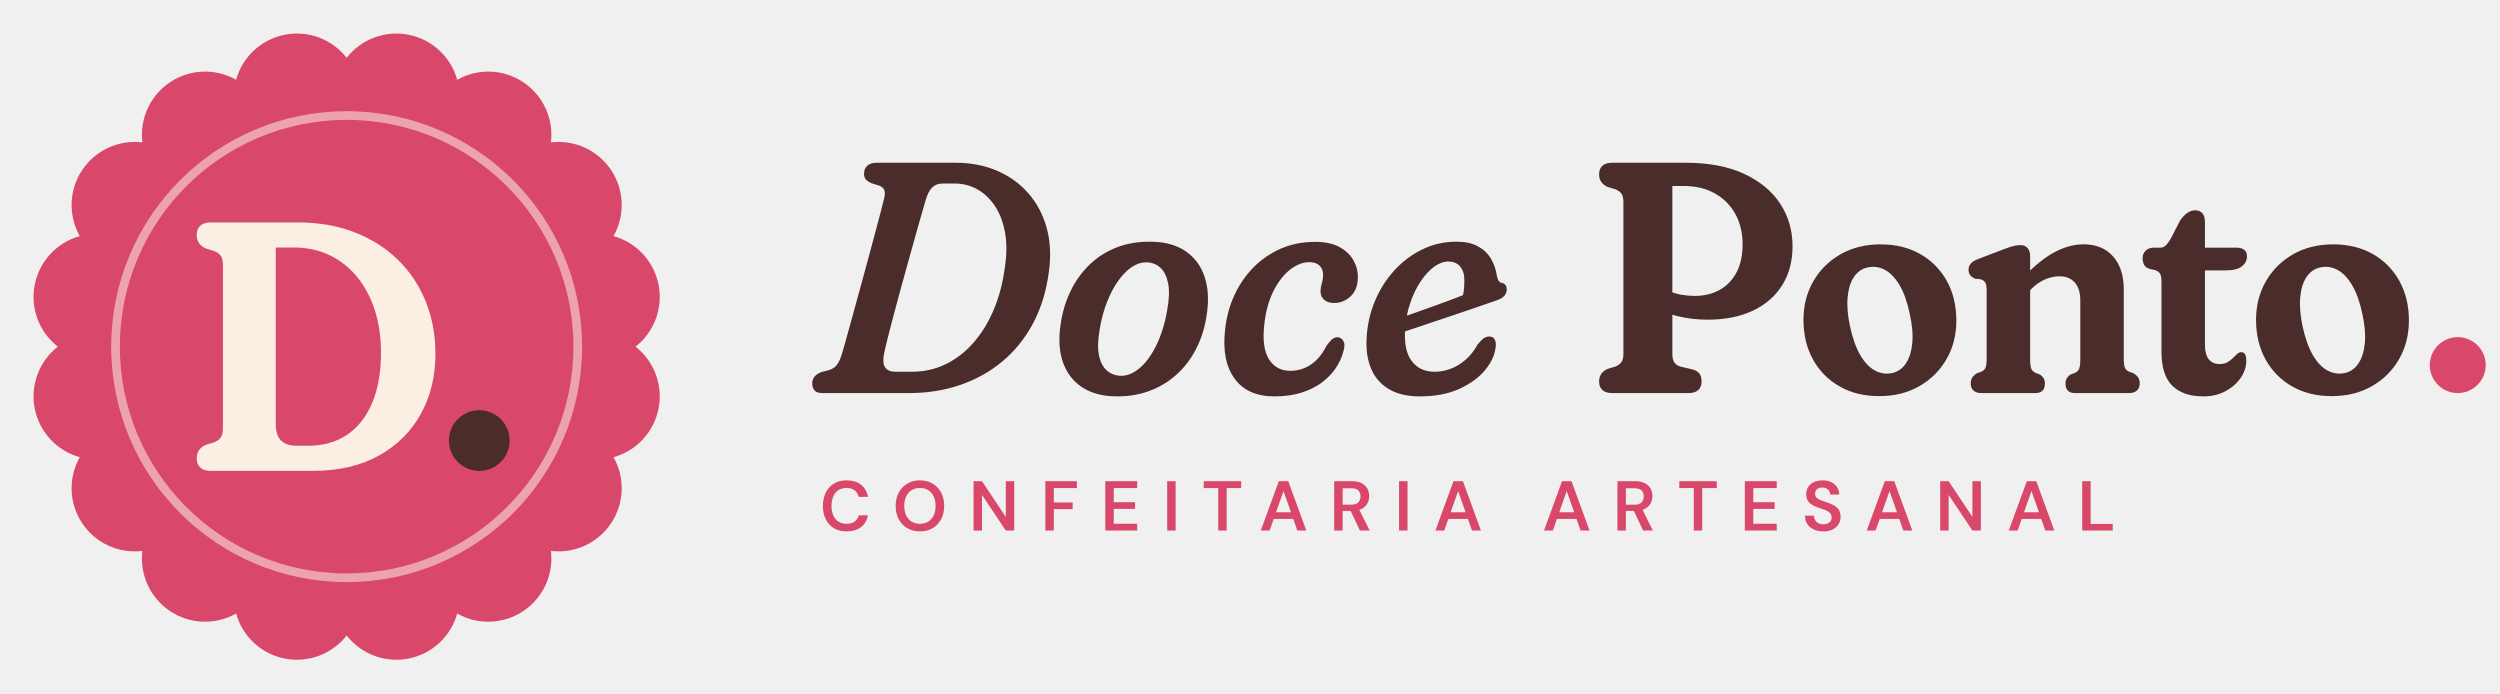
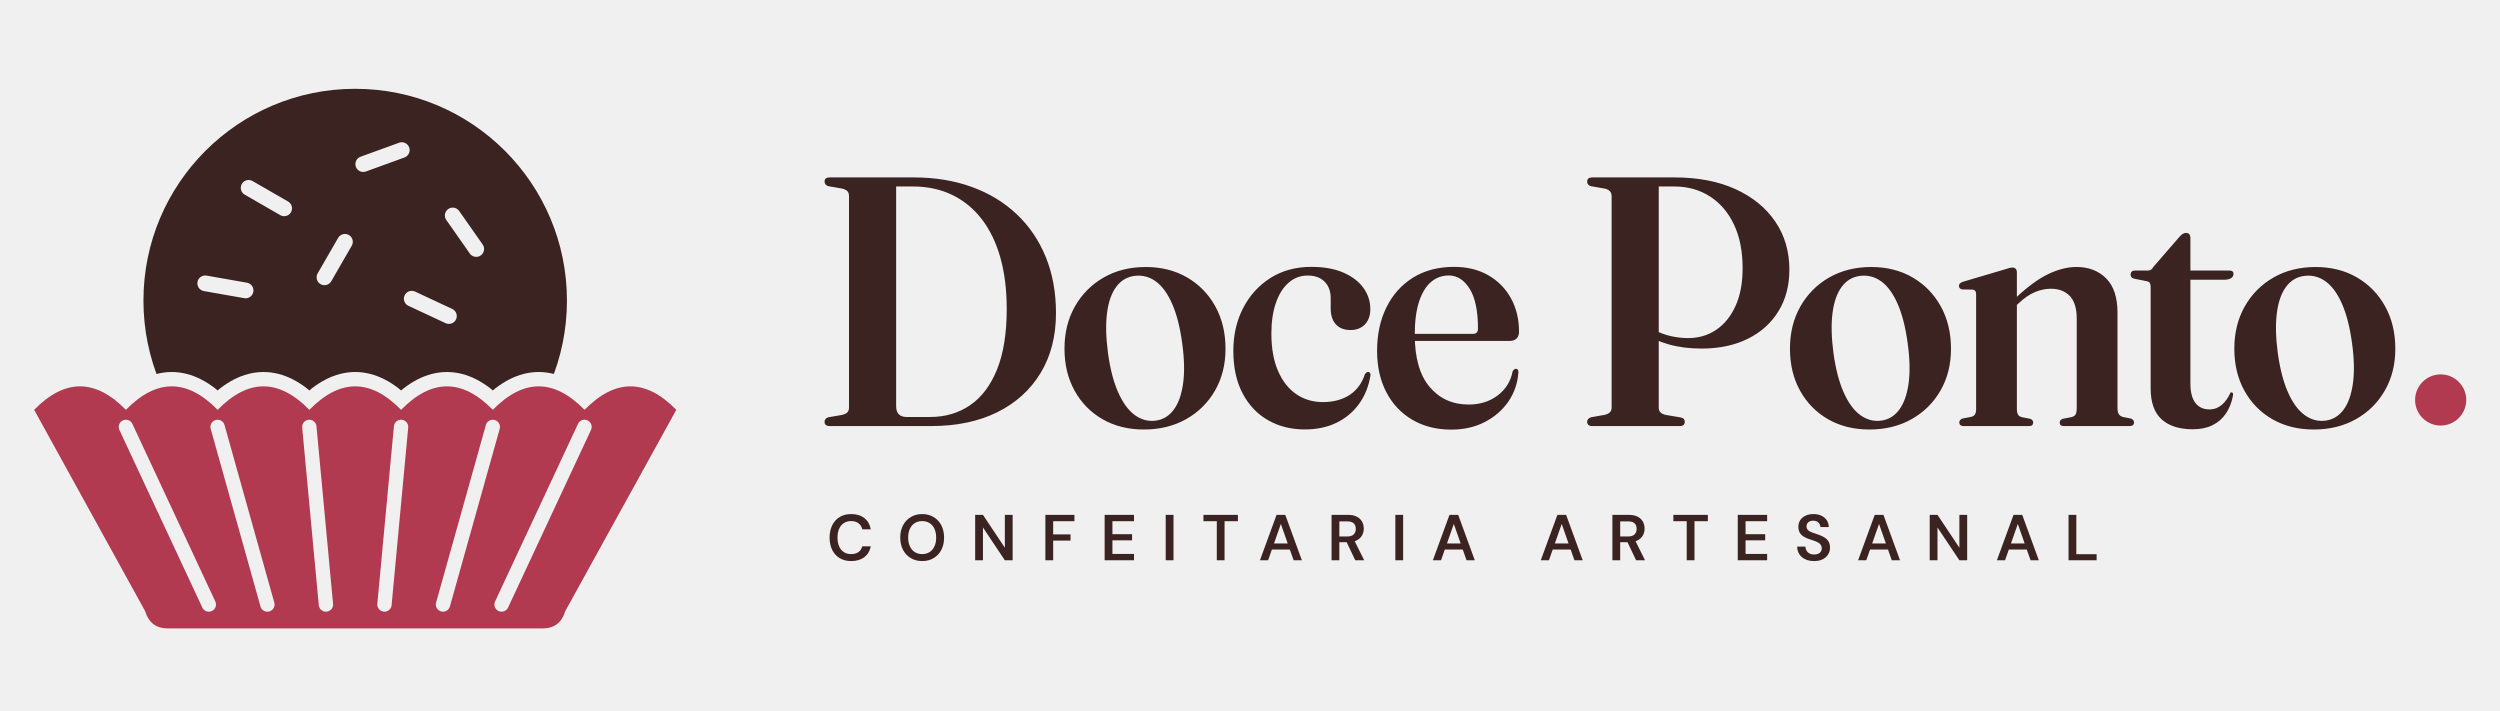
- <svg xmlns="http://www.w3.org/2000/svg" viewBox="0 0 851 236" width="851" height="236">
-   <defs />
-   <path d="M118.00 19.67A21.49 21.49 0 0 1 155.63 27.15A21.49 21.49 0 0 1 187.53 48.47A21.49 21.49 0 0 1 208.85 80.37A21.49 21.49 0 0 1 216.33 118.00A21.49 21.49 0 0 1 208.85 155.63A21.49 21.49 0 0 1 187.53 187.53A21.49 21.49 0 0 1 155.63 208.85A21.49 21.49 0 0 1 118.00 216.33A21.49 21.49 0 0 1 80.37 208.85A21.49 21.49 0 0 1 48.47 187.53A21.49 21.49 0 0 1 27.15 155.63A21.49 21.49 0 0 1 19.67 118.00A21.49 21.49 0 0 1 27.15 80.37A21.49 21.49 0 0 1 48.47 48.47A21.49 21.49 0 0 1 80.37 27.15A21.49 21.49 0 0 1 118.00 19.67Z" fill="#D9486B" />
-   <circle cx="118" cy="118" r="78.67" fill="none" stroke-width="2.95" stroke="#FBEFE3" stroke-opacity=".55" />
-   <path d="M66.96 156.02Q66.96 152.8 70.09 151.41L72.93 150.55Q74.55 149.87 75.22 148.83Q75.89 147.78 75.89 145.93V90.07Q75.89 88.2 75.22 87.16Q74.55 86.13 72.93 85.45L70.09 84.59Q66.96 83.2 66.96 79.98Q66.96 77.92 68.19 76.82Q69.42 75.72 71.73 75.72H101.46Q111.97 75.72 120.57 79.03Q129.18 82.34 135.37 88.36Q141.57 94.37 144.89 102.57Q148.22 110.77 148.22 120.52Q148.22 131.88 143.27 140.87Q138.31 149.86 129 155.07Q119.68 160.28 106.49 160.28H71.73Q69.42 160.28 68.19 159.17Q66.96 158.06 66.96 156.02ZM105.07 151.73Q112.55 151.73 118.09 148.03Q123.63 144.33 126.66 137.23Q129.69 130.12 129.69 119.99Q129.69 112.17 127.59 105.61Q125.49 99.06 121.57 94.27Q117.64 89.48 112.2 86.86Q106.75 84.25 100 84.25H93.87V144.2Q93.87 148.14 95.63 149.93Q97.4 151.73 100.85 151.73H105.07Z" fill="#FBEFE3" />
-   <circle cx="163.15" cy="149.96" r="10.33" fill="#4A2C2A" />
-   <path d="M276.48 130.54Q276.49 129.08 277.34 128.11Q278.19 127.14 279.69 126.63L282.25 125.96Q283.26 125.65 284.04 125.06Q284.81 124.47 285.49 123.23Q286.16 121.99 286.79 119.83Q287.27 118.17 288.19 114.87Q289.11 111.57 290.3 107.24Q291.49 102.91 292.81 98.08Q294.14 93.25 295.44 88.45Q296.74 83.66 297.87 79.4Q299.01 75.14 299.83 72Q300.65 68.85 301 67.37Q301.43 65.58 300.96 64.59Q300.49 63.59 299.12 63.13L296.71 62.38Q295.39 61.83 294.76 61.11Q294.13 60.38 294.11 59.17Q294.13 57.45 295.21 56.42Q296.29 55.4 298.49 55.4H325.29Q333.03 55.4 339.34 58.1Q345.66 60.8 350.02 65.77Q354.39 70.74 356.28 77.54Q358.16 84.34 357.04 92.52Q355.74 102.45 351.61 110.14Q347.48 117.83 341.13 123.1Q334.77 128.36 326.73 131.08Q318.69 133.8 309.55 133.8H280.02Q277.98 133.8 277.24 132.88Q276.49 131.96 276.48 130.54ZM310.46 126.54Q316.59 126.54 321.88 123.99Q327.17 121.43 331.32 116.72Q335.48 112.01 338.23 105.51Q340.99 99.01 342.04 91.11Q343.09 84.24 342.07 78.91Q341.05 73.59 338.54 69.93Q336.03 66.27 332.55 64.37Q329.06 62.48 325.16 62.48H320.73Q318.71 62.48 317.37 63.76Q316.03 65.03 315.14 67.98Q314.8 69.08 313.95 72.07Q313.09 75.07 311.89 79.31Q310.7 83.56 309.33 88.45Q307.96 93.35 306.6 98.32Q305.24 103.3 304.06 107.76Q302.88 112.22 302.04 115.6Q301.2 118.98 300.9 120.59Q300.32 123.67 301.34 125.1Q302.35 126.54 304.77 126.54H310.46ZM392.35 82.29Q399.28 82.48 403.74 85.62Q408.2 88.75 410.03 94.18Q411.86 99.61 410.83 106.69Q409.94 113.3 407.24 118.6Q404.55 123.9 400.38 127.61Q396.22 131.32 390.85 133.22Q385.49 135.11 379.24 134.91Q372.58 134.71 368.11 131.66Q363.64 128.61 361.78 123.19Q359.93 117.76 361.03 110.48Q361.85 104.51 364.31 99.32Q366.77 94.13 370.74 90.23Q374.72 86.33 380.14 84.21Q385.56 82.1 392.35 82.29ZM381.36 127.92Q383.29 128.01 385.27 127.06Q387.25 126.11 389.11 124.21Q390.96 122.31 392.56 119.53Q394.17 116.75 395.41 113.17Q396.65 109.59 397.36 105.29Q398.32 99.94 397.63 96.44Q396.94 92.94 395.05 91.18Q393.15 89.42 390.48 89.3Q388.37 89.19 386.3 90.29Q384.23 91.38 382.34 93.47Q380.45 95.57 378.86 98.44Q377.28 101.32 376.11 104.8Q374.94 108.29 374.32 112.18Q373.39 117.5 374.09 120.94Q374.79 124.38 376.72 126.08Q378.64 127.79 381.36 127.92ZM445.72 89.24Q442.39 89.24 439.13 91.8Q435.87 94.36 433.5 99.05Q431.13 103.74 430.4 110.12Q429.43 118.29 431.93 122.26Q434.42 126.23 439.17 126.23Q441.76 126.23 444.03 125.29Q446.31 124.34 448.22 122.45Q450.13 120.55 451.52 117.73Q452.47 116.41 453.31 115.6Q454.16 114.8 455.29 114.8Q456.55 114.8 457.3 116.11Q458.05 117.42 457.17 120Q456.41 122.79 454.58 125.47Q452.76 128.14 449.86 130.28Q446.96 132.41 442.95 133.67Q438.94 134.93 433.78 134.93Q424.62 134.93 420.21 128.82Q415.79 122.71 417.04 112.04Q417.69 105.98 420.13 100.61Q422.58 95.24 426.58 91.13Q430.59 87.02 435.92 84.67Q441.25 82.33 447.68 82.33Q452.69 82.33 455.91 84.07Q459.14 85.82 460.7 88.6Q462.27 91.38 462.22 94.51Q462.16 98.56 459.77 100.85Q457.37 103.13 454.13 103.13Q451.99 103.13 450.74 102.04Q449.49 100.94 449.5 99.15Q449.53 97.78 449.95 96.44Q450.36 95.09 450.37 93.55Q450.39 91.55 449.15 90.39Q447.91 89.24 445.72 89.24ZM471.5 110.04Q471.5 110.04 473.39 109.38Q475.29 108.73 478.38 107.64Q481.48 106.55 485.14 105.24Q488.8 103.93 492.38 102.62Q495.97 101.3 498.77 100.19L497.48 102.25Q498.03 100.83 498.25 99.16Q498.47 97.5 498.47 95.44Q498.47 92.47 497.05 90.75Q495.63 89.02 492.99 89.02Q490.59 89.02 488.13 90.83Q485.67 92.65 483.54 95.87Q481.4 99.09 479.99 103.29Q478.58 107.49 478.29 112.25Q477.85 119.39 480.6 122.97Q483.35 126.55 488.35 126.55Q491.11 126.55 493.82 125.53Q496.53 124.5 498.89 122.45Q501.26 120.4 502.95 117.29Q504.24 115.7 505.17 115.08Q506.1 114.47 507.21 114.57Q508.33 114.66 508.81 115.58Q509.29 116.5 509.15 117.87Q508.83 121.87 505.67 125.8Q502.51 129.73 496.83 132.33Q491.16 134.93 483.32 134.93Q476.93 134.93 472.78 132.46Q468.62 129.99 466.74 125.53Q464.86 121.07 465.19 115.14Q465.54 108.44 468.02 102.49Q470.51 96.55 474.67 92.01Q478.83 87.47 484.22 84.87Q489.6 82.27 495.74 82.27Q500.09 82.27 502.96 83.78Q505.84 85.29 507.45 87.94Q509.07 90.59 509.57 94.05Q509.78 95.03 510.14 95.57Q510.5 96.12 511.08 96.27Q511.84 96.36 512.34 96.88Q512.84 97.39 512.89 98.36Q512.96 99.65 512.09 100.68Q511.23 101.72 508.97 102.4Q506 103.44 502.13 104.77Q498.26 106.11 494.08 107.51Q489.91 108.92 485.96 110.24Q482.01 111.57 478.85 112.62Q475.68 113.68 473.79 114.3Q471.9 114.93 471.9 114.93L471.5 110.04Z" fill="#4A2C2A" />
-   <path d="M610.18 83.84Q610.18 91.44 606.67 97.07Q603.15 102.7 596.66 105.76Q590.17 108.82 581.19 108.82Q575.87 108.82 570.85 107.57Q565.83 106.33 561.94 104.09L562.89 96.4Q565.39 98.01 567.73 98.97Q570.07 99.93 572.35 100.33Q574.63 100.73 576.82 100.73Q581.61 100.73 585.28 98.73Q588.96 96.72 591.07 92.81Q593.18 88.9 593.18 83.16Q593.18 77.37 590.75 72.91Q588.32 68.45 583.81 65.88Q579.3 63.31 573.11 63.31H569.27V120.49Q569.27 122.34 569.92 123.34Q570.57 124.34 572.01 124.78L576.28 125.79Q577.77 126.25 578.5 127.18Q579.22 128.1 579.22 129.85Q579.22 131.74 578.1 132.77Q576.99 133.8 574.79 133.8H548.75Q546.61 133.8 545.47 132.77Q544.33 131.74 544.33 129.85Q544.33 126.86 547.23 125.57L549.87 124.78Q551.36 124.15 551.99 123.18Q552.61 122.21 552.61 120.49V68.71Q552.61 66.97 551.99 66.01Q551.36 65.05 549.87 64.42L547.23 63.63Q544.33 62.34 544.33 59.35Q544.33 57.44 545.47 56.42Q546.61 55.4 548.75 55.4H573.78Q585.54 55.4 593.65 59.16Q601.76 62.91 605.97 69.33Q610.18 75.75 610.18 83.84ZM640.18 83.18Q647.9 83.18 653.69 86.5Q659.48 89.82 662.71 95.66Q665.94 101.5 665.94 109.14Q665.94 116.36 662.62 122.2Q659.29 128.03 653.38 131.43Q647.46 134.84 639.66 134.84Q631.97 134.84 626.17 131.52Q620.36 128.2 617.13 122.35Q613.9 116.5 613.9 108.86Q613.9 101.6 617.22 95.8Q620.54 90 626.46 86.59Q632.37 83.18 640.18 83.18ZM644.04 127Q646.94 126.38 648.72 123.77Q650.51 121.16 650.93 116.88Q651.35 112.6 650.1 106.91Q648.84 100.86 646.65 97.14Q644.46 93.41 641.67 91.89Q638.87 90.37 635.82 91.02Q632.92 91.61 631.13 94.22Q629.34 96.83 628.94 101.12Q628.53 105.4 629.74 111.1Q631.05 117.12 633.23 120.86Q635.41 124.61 638.21 126.11Q641.01 127.62 644.04 127ZM691.06 87.15V122.11Q691.06 124.45 691.43 125.43Q691.81 126.41 692.84 126.91L694.35 127.47Q696.09 128.59 696.09 130.51Q696.09 133.8 692.84 133.8H674.41Q672.73 133.8 671.78 132.93Q670.83 132.07 670.83 130.51Q670.83 129.29 671.38 128.49Q671.92 127.69 672.97 127.04L674.4 126.55Q675.41 126.12 675.83 125.23Q676.26 124.33 676.26 122.11V98.88Q676.26 97.01 675.81 96.24Q675.36 95.47 674.33 95.08L672.27 94.86Q671.09 94.29 670.59 93.59Q670.09 92.89 670.09 91.83Q670.09 90.62 670.83 89.74Q671.56 88.86 673.42 88.14L681.85 84.93Q684.09 84.06 685.36 83.74Q686.63 83.43 687.72 83.43Q689.35 83.43 690.2 84.45Q691.06 85.47 691.06 87.15ZM689.55 100.22 686.54 96.66 688.77 94.36Q694.55 88.35 699.53 85.75Q704.52 83.16 709.2 83.16Q715.63 83.16 719.28 87.27Q722.93 91.37 722.93 98.55V122.11Q722.93 124.33 723.36 125.23Q723.79 126.13 724.79 126.55L726.22 127.04Q727.27 127.69 727.81 128.49Q728.36 129.29 728.36 130.51Q728.36 132.07 727.41 132.93Q726.46 133.8 724.78 133.8H706.35Q703.1 133.8 703.1 130.51Q703.1 128.59 704.84 127.47L706.35 126.91Q707.39 126.41 707.76 125.43Q708.14 124.45 708.14 122.11V102.32Q708.14 98.3 706.27 96.18Q704.4 94.05 701.05 94.05Q698.59 94.05 696.12 95.12Q693.64 96.18 691.28 98.53L689.55 100.22ZM733.62 91.96 731.54 91.47Q730.17 90.93 729.76 90Q729.35 89.07 729.35 87.83Q729.35 86.29 730.42 85.29Q731.49 84.3 733.21 84.3H735.44Q736.34 84.3 737.09 83.67Q737.84 83.04 738.9 81.28L742.05 75.17Q743.23 73.42 744.53 72.5Q745.82 71.59 747.22 71.59Q748.73 71.59 749.65 72.55Q750.56 73.52 750.56 75.5V117.31Q750.56 120.6 751.84 122.26Q753.11 123.92 755.6 123.92Q757.14 123.92 758.2 123.31Q759.27 122.7 760.06 121.9Q760.84 121.09 761.53 120.48Q762.22 119.88 762.94 119.88Q763.75 119.88 764.19 120.56Q764.64 121.24 764.63 122.81Q764.62 125.89 762.71 128.66Q760.79 131.44 757.52 133.18Q754.24 134.93 750.08 134.93Q743.08 134.93 739.42 131.27Q735.77 127.61 735.77 119.81V95.99Q735.77 94.27 735.4 93.37Q735.03 92.47 733.62 91.96ZM744.77 92.05V84.3H761.25Q763.02 84.3 763.94 85.05Q764.87 85.79 764.87 87.21Q764.87 89.29 763.13 90.67Q761.39 92.05 757.45 92.05H744.77ZM794.24 83.18Q801.96 83.18 807.74 86.5Q813.53 89.82 816.76 95.66Q819.99 101.5 819.99 109.14Q819.99 116.36 816.67 122.2Q813.35 128.03 807.44 131.43Q801.52 134.84 793.71 134.84Q786.03 134.84 780.22 131.52Q774.42 128.2 771.19 122.35Q767.96 116.5 767.96 108.86Q767.96 101.6 771.28 95.8Q774.6 90 780.51 86.59Q786.43 83.18 794.24 83.18ZM798.1 127Q800.99 126.38 802.78 123.77Q804.56 121.16 804.98 116.88Q805.4 112.6 804.16 106.91Q802.89 100.86 800.7 97.14Q798.52 93.41 795.72 91.89Q792.93 90.37 789.87 91.02Q786.98 91.61 785.19 94.22Q783.4 96.83 783 101.12Q782.59 105.4 783.8 111.1Q785.1 117.12 787.28 120.86Q789.47 124.61 792.26 126.11Q795.06 127.62 798.1 127Z" fill="#4A2C2A" />
-   <circle cx="836.62" cy="124.28" r="9.52" fill="#D9486B" />
-   <path d="M288.16 180.89Q285.67 180.89 283.86 179.8Q282.06 178.7 281.08 176.75Q280.11 174.79 280.11 172.22Q280.11 169.64 281.08 167.68Q282.06 165.72 283.86 164.61Q285.67 163.51 288.16 163.51Q291.17 163.51 293.07 164.98Q294.97 166.46 295.46 169.14H292.3Q291.97 167.73 290.93 166.92Q289.88 166.1 288.15 166.1Q286.57 166.1 285.42 166.84Q284.27 167.58 283.66 168.95Q283.05 170.32 283.05 172.22Q283.05 174.11 283.66 175.48Q284.27 176.84 285.42 177.57Q286.57 178.31 288.15 178.31Q289.88 178.31 290.92 177.54Q291.96 176.78 292.3 175.43H295.46Q294.97 177.98 293.07 179.44Q291.17 180.89 288.16 180.89ZM313.14 180.89Q310.69 180.89 308.84 179.79Q306.98 178.69 305.93 176.74Q304.88 174.78 304.88 172.2Q304.88 169.63 305.93 167.68Q306.98 165.72 308.84 164.62Q310.69 163.51 313.14 163.51Q315.61 163.51 317.47 164.62Q319.33 165.72 320.37 167.68Q321.4 169.63 321.4 172.2Q321.4 174.78 320.37 176.74Q319.33 178.69 317.47 179.79Q315.61 180.89 313.14 180.89ZM313.14 178.31Q314.76 178.31 315.95 177.57Q317.15 176.83 317.81 175.46Q318.47 174.09 318.47 172.2Q318.47 170.3 317.81 168.93Q317.15 167.57 315.95 166.84Q314.76 166.11 313.14 166.11Q311.54 166.11 310.34 166.84Q309.14 167.57 308.48 168.93Q307.81 170.3 307.81 172.2Q307.81 174.09 308.48 175.46Q309.14 176.83 310.34 177.57Q311.54 178.31 313.14 178.31ZM331.4 180.6V163.8H334.28L342.37 175.94V163.8H345.25V180.6H342.37L334.28 168.48V180.6H331.4ZM355.84 180.6V163.8H366.57V166.13H358.72V171.04H365.13V173.32H358.72V180.6H355.84ZM376.24 180.6V163.8H387.1V166.13H379.12V170.95H386.38V173.22H379.12V178.27H387.1V180.6H376.24ZM397.31 180.6V163.8H400.19V180.6H397.31ZM414.69 180.6V166.13H409.75V163.8H422.5V166.13H417.56V180.6H414.69ZM429.16 180.6 435.31 163.8H438.53L444.67 180.6H441.62L436.91 167.15L432.18 180.6H429.16ZM431.91 176.64 432.68 174.37H440.95L441.72 176.64H431.91ZM454.16 180.6V163.8H460.19Q462.2 163.8 463.5 164.48Q464.81 165.17 465.44 166.31Q466.08 167.46 466.08 168.88Q466.08 170.22 465.45 171.38Q464.82 172.53 463.51 173.23Q462.2 173.92 460.14 173.92H457.04V180.6H454.16ZM462.93 180.6 459.4 173.18H462.54L466.23 180.6H462.93ZM457.04 171.79H460.01Q461.61 171.79 462.37 171.01Q463.12 170.23 463.12 168.96Q463.12 167.7 462.38 166.96Q461.64 166.21 460 166.21H457.04V171.79ZM476.24 180.6V163.8H479.12V180.6H476.24ZM488.61 180.6 494.76 163.8H497.98L504.12 180.6H501.07L496.35 167.15L491.63 180.6H488.61ZM491.35 176.64 492.13 174.37H500.4L501.17 176.64H491.35ZM525.57 180.6 531.72 163.8H534.94L541.08 180.6H538.03L533.31 167.15L528.59 180.6H525.57ZM528.31 176.64 529.09 174.37H537.36L538.13 176.64H528.31ZM550.57 180.6V163.8H556.6Q558.61 163.8 559.91 164.48Q561.22 165.17 561.85 166.31Q562.48 167.46 562.48 168.88Q562.48 170.22 561.86 171.38Q561.23 172.53 559.92 173.23Q558.61 173.92 556.55 173.92H553.45V180.6H550.57ZM559.33 180.6 555.81 173.18H558.95L562.64 180.6H559.33ZM553.45 171.79H556.42Q558.02 171.79 558.78 171.01Q559.53 170.23 559.53 168.96Q559.53 167.7 558.79 166.96Q558.05 166.21 556.4 166.21H553.45V171.79ZM576.57 180.6V166.13H571.63V163.8H584.38V166.13H579.44V180.6H576.57ZM593.94 180.6V163.8H604.8V166.13H596.82V170.95H604.08V173.22H596.82V178.27H604.8V180.6H593.94ZM620.67 180.89Q618.84 180.89 617.43 180.25Q616.02 179.6 615.22 178.4Q614.42 177.2 614.39 175.54H617.44Q617.46 176.37 617.84 177.03Q618.23 177.69 618.94 178.08Q619.66 178.47 620.66 178.47Q621.53 178.47 622.17 178.19Q622.8 177.9 623.15 177.39Q623.49 176.88 623.49 176.19Q623.49 175.4 623.12 174.88Q622.75 174.36 622.1 174Q621.46 173.65 620.62 173.37Q619.78 173.09 618.85 172.77Q616.85 172.11 615.84 171.06Q614.83 170.01 614.83 168.27Q614.83 166.8 615.53 165.74Q616.23 164.68 617.49 164.1Q618.76 163.51 620.41 163.51Q622.08 163.51 623.34 164.11Q624.6 164.7 625.33 165.78Q626.05 166.86 626.08 168.33H623.01Q623 167.72 622.68 167.18Q622.37 166.63 621.78 166.29Q621.19 165.95 620.36 165.95Q619.64 165.92 619.07 166.17Q618.5 166.42 618.18 166.89Q617.85 167.36 617.85 168.06Q617.85 168.72 618.16 169.16Q618.47 169.6 619.04 169.91Q619.61 170.22 620.37 170.48Q621.14 170.75 622.05 171.05Q623.3 171.46 624.32 172.05Q625.34 172.64 625.94 173.57Q626.54 174.5 626.54 176Q626.54 177.29 625.87 178.4Q625.19 179.51 623.9 180.2Q622.6 180.89 620.67 180.89ZM635.44 180.6 641.59 163.8H644.81L650.95 180.6H647.9L643.19 167.15L638.46 180.6H635.44ZM638.19 176.64 638.96 174.37H647.23L648 176.64H638.19ZM660.44 180.6V163.8H663.32L671.41 175.94V163.8H674.29V180.6H671.41L663.32 168.48V180.6H660.44ZM683.78 180.6 689.93 163.8H693.15L699.29 180.6H696.23L691.52 167.15L686.79 180.6H683.78ZM686.52 176.64 687.3 174.37H695.57L696.33 176.64H686.52ZM708.78 180.6V163.8H711.66V178.35H719.17V180.6H708.78Z" fill="#D9486B" />
+ <svg xmlns="http://www.w3.org/2000/svg" viewBox="-4 -4 732 208" width="732" height="208">
+   <defs>
+     <mask id="mhpos" maskUnits="userSpaceOnUse" x="-200" y="-200" width="600" height="600">
+       <rect x="-200" y="-200" width="600" height="600" fill="#fff" />
+       <path d="M6.00 116.00 q13.43 -13.75 26.86 0 q13.43 -13.75 26.86 0 q13.43 -13.75 26.86 0 q13.43 -13.75 26.86 0 q13.43 -13.75 26.86 0 q13.43 -13.75 26.86 0 q13.43 -13.75 26.86 0 L161.54 174.88 Q160.00 180.00 154.88 180.00 L45.12 180.00 Q40.00 180.00 38.46 174.88 Z" fill="#000" stroke="#000" stroke-width="8.40" stroke-linejoin="round" />
+       <path d="M68.80 51.00 L79.20 57.00M102.36 44.05 L113.64 39.95M128.56 59.09 L135.44 68.91M91.00 77.20 L97.00 66.80M56.09 78.96 L67.91 81.04M116.56 83.46 L127.44 88.54" stroke="#000" stroke-width="4.60" stroke-linecap="round" />
+     </mask>
+     <mask id="chpos" maskUnits="userSpaceOnUse" x="-200" y="-200" width="600" height="600">
+       <rect x="-200" y="-200" width="600" height="600" fill="#fff" />
+       <path d="M32.86 121.00 L57.14 173.00 M59.71 121.00 L74.29 173.00 M86.57 121.00 L91.43 173.00 M113.43 121.00 L108.57 173.00 M140.29 121.00 L125.71 173.00 M167.14 121.00 L142.86 173.00" stroke="#000" stroke-width="4.20" stroke-linecap="round" />
+     </mask>
+   </defs>
+   <circle cx="100.00" cy="84.00" r="62.00" fill="#3B2321" mask="url(#mhpos)" />
+   <path d="M6.00 116.00 q13.43 -13.75 26.86 0 q13.43 -13.75 26.86 0 q13.43 -13.75 26.86 0 q13.43 -13.75 26.86 0 q13.43 -13.75 26.86 0 q13.43 -13.75 26.86 0 q13.43 -13.75 26.86 0 L161.54 174.88 Q160.00 180.00 154.88 180.00 L45.12 180.00 Q40.00 180.00 38.46 174.88 Z" fill="#B23A50" mask="url(#chpos)" />
+   <path d="M237.43 119.52Q237.43 118.52 238.56 118.17L242.61 117.48Q243.69 117.2 244.14 116.71Q244.59 116.21 244.59 115.31V53.48Q244.59 52.5 244.14 52Q243.68 51.5 242.61 51.22L238.52 50.51Q237.43 50.14 237.43 49.16Q237.43 48.56 237.81 48.25Q238.18 47.95 238.88 47.95H263.56Q272.86 47.95 280.5 50.72Q288.14 53.48 293.67 58.7Q299.2 63.91 302.19 71.23Q305.19 78.56 305.19 87.67Q305.19 97.79 300.69 105.21Q296.19 112.64 288 116.7Q279.81 120.75 268.69 120.75H238.88Q238.16 120.75 237.8 120.42Q237.43 120.1 237.43 119.52ZM268.39 118.09Q274.98 118.09 280.02 114.66Q285.06 111.24 287.92 104.22Q290.77 97.19 290.77 86.44Q290.77 78.02 288.89 71.37Q287 64.72 283.4 60.09Q279.8 55.46 274.72 53.03Q269.64 50.6 263.26 50.6H258.39V114.95Q258.39 116.52 259.18 117.31Q259.96 118.09 261.46 118.09H268.39ZM331.48 74.18Q338.33 74.18 343.58 77.23Q348.84 80.28 351.83 85.68Q354.83 91.08 354.83 98.13Q354.83 105.02 351.76 110.35Q348.69 115.69 343.31 118.72Q337.93 121.76 330.93 121.76Q324.09 121.76 318.85 118.76Q313.61 115.75 310.65 110.41Q307.68 105.08 307.68 98.07Q307.68 91.15 310.71 85.77Q313.75 80.38 319.11 77.28Q324.48 74.18 331.48 74.18ZM334.33 119.17Q337.55 118.77 339.62 116.03Q341.7 113.28 342.4 108.37Q343.1 103.46 342.16 96.58Q341.21 89.53 339.22 84.99Q337.23 80.45 334.43 78.4Q331.62 76.36 328.21 76.78Q324.9 77.19 322.83 79.98Q320.76 82.77 320.14 87.67Q319.51 92.57 320.42 99.39Q321.37 106.3 323.39 110.85Q325.4 115.4 328.21 117.49Q331.03 119.57 334.33 119.17ZM397.23 86.51Q397.23 89.33 395.66 90.98Q394.09 92.63 391.41 92.63Q388.67 92.63 387.15 90.97Q385.63 89.31 385.63 86.31V83.33Q385.63 80.25 383.84 78.47Q382.06 76.68 378.9 76.68Q375.72 76.68 373.32 78.76Q370.91 80.85 369.59 84.66Q368.26 88.47 368.26 93.67Q368.26 100.18 370.23 104.66Q372.19 109.14 375.59 111.44Q378.99 113.73 383.28 113.73Q387.93 113.73 391.12 111.67Q394.3 109.61 395.63 105.6Q395.93 105.18 396.16 105.03Q396.4 104.89 396.65 104.91Q396.97 104.93 397.14 105.19Q397.32 105.46 397.27 105.95Q396.48 110.75 393.91 114.29Q391.34 117.83 387.31 119.79Q383.28 121.74 378.05 121.74Q372.04 121.74 367.31 119.05Q362.57 116.36 359.85 111.21Q357.12 106.07 357.12 98.74Q357.12 91.75 359.99 86.2Q362.86 80.64 367.99 77.39Q373.13 74.14 379.93 74.14Q385.45 74.14 389.31 75.8Q393.16 77.47 395.2 80.28Q397.23 83.08 397.23 86.51ZM440.77 93.1Q440.77 94.4 440.05 95.12Q439.33 95.83 437.95 95.83H407.3V93.75H427.29Q428.75 93.75 428.75 92.21Q428.75 84.43 426.31 80.54Q423.86 76.66 420.24 76.66Q417.21 76.66 414.97 78.59Q412.73 80.53 411.48 84.38Q410.24 88.24 410.24 93.99Q410.24 104.15 414.6 109.3Q418.97 114.45 426.01 114.45Q431 114.45 434.53 111.78Q438.06 109.1 438.91 104.7Q439.16 104.29 439.41 104.13Q439.65 103.98 439.87 103.98Q440.18 103.98 440.4 104.22Q440.61 104.47 440.58 105.03Q440.28 109.7 437.7 113.5Q435.11 117.3 430.79 119.55Q426.47 121.79 420.95 121.79Q414.44 121.79 409.55 118.92Q404.66 116.06 401.93 110.86Q399.21 105.66 399.21 98.74Q399.21 91.52 401.95 85.98Q404.69 80.43 409.75 77.28Q414.82 74.14 421.74 74.14Q427.53 74.14 431.8 76.61Q436.07 79.07 438.42 83.36Q440.77 87.65 440.77 93.1ZM519.93 74.94Q519.93 81.98 516.7 87.18Q513.48 92.38 507.71 95.22Q501.94 98.06 494.26 98.06Q488.91 98.06 484.57 96.83Q480.22 95.6 476.69 93.15L477.09 90.68Q479.47 92.3 481.71 93.26Q483.96 94.21 486.12 94.6Q488.29 94.99 490.31 94.99Q494.9 94.99 498.48 92.58Q502.07 90.18 504.15 85.61Q506.24 81.04 506.24 74.56Q506.24 67.06 503.69 61.71Q501.14 56.35 496.61 53.48Q492.09 50.6 486.2 50.6H481.68V115.32Q481.68 116.23 482.17 116.73Q482.66 117.24 483.69 117.48L488.17 118.24Q488.74 118.39 489.02 118.67Q489.3 118.96 489.3 119.52Q489.3 120.1 488.94 120.42Q488.58 120.75 487.85 120.75H462.2Q461.49 120.75 461.1 120.42Q460.72 120.1 460.72 119.5Q460.72 118.56 461.87 118.17L465.9 117.46Q466.95 117.19 467.42 116.68Q467.88 116.17 467.88 115.37V53.48Q467.88 52.58 467.42 52.04Q466.97 51.5 465.97 51.24L461.79 50.51Q460.72 50.16 460.72 49.2Q460.72 48.58 461.09 48.26Q461.47 47.95 462.18 47.95H486.35Q496.59 47.95 504.13 51.37Q511.66 54.8 515.8 60.88Q519.93 66.96 519.93 74.94ZM543.9 74.18Q550.75 74.18 556 77.23Q561.26 80.28 564.25 85.68Q567.25 91.08 567.25 98.13Q567.25 105.02 564.18 110.35Q561.11 115.69 555.73 118.72Q550.35 121.76 543.35 121.76Q536.51 121.76 531.27 118.76Q526.03 115.75 523.07 110.41Q520.1 105.08 520.1 98.07Q520.1 91.15 523.13 85.77Q526.17 80.38 531.53 77.28Q536.9 74.18 543.9 74.18ZM546.75 119.17Q549.97 118.77 552.04 116.03Q554.12 113.28 554.82 108.37Q555.52 103.46 554.58 96.58Q553.63 89.53 551.64 84.99Q549.65 80.45 546.85 78.4Q544.04 76.36 540.63 76.78Q537.32 77.19 535.25 79.98Q533.18 82.77 532.56 87.67Q531.93 92.57 532.84 99.39Q533.79 106.3 535.81 110.85Q537.82 115.4 540.63 117.49Q543.45 119.57 546.75 119.17ZM586.54 75.72V115.74Q586.54 116.82 586.85 117.36Q587.17 117.91 587.94 118.13L590.47 118.63Q591.31 118.97 591.31 119.69Q591.31 120.75 590.17 120.75H570.86Q570.33 120.75 570 120.47Q569.68 120.18 569.68 119.69Q569.68 119.3 569.9 119.03Q570.11 118.75 570.58 118.55L573.19 118.05Q573.97 117.84 574.29 117.32Q574.61 116.79 574.61 115.77V82.25Q574.61 81.54 574.38 81.22Q574.15 80.89 573.6 80.8L570.47 80.74Q569.99 80.6 569.79 80.35Q569.58 80.09 569.58 79.72Q569.58 79.28 569.86 79Q570.13 78.72 570.75 78.5L583.06 74.86Q583.97 74.54 584.42 74.44Q584.87 74.34 585.28 74.34Q585.9 74.34 586.22 74.73Q586.54 75.11 586.54 75.72ZM585.4 86.33 584.27 85.03 586.18 83.24Q591.46 78.27 595.78 76.22Q600.1 74.17 603.97 74.17Q609.35 74.17 612.68 77.51Q616 80.84 616 87.52V115.51Q616 116.68 616.4 117.28Q616.81 117.89 617.68 118.11L619.93 118.55Q620.4 118.74 620.62 119.01Q620.84 119.28 620.84 119.69Q620.84 120.18 620.52 120.47Q620.21 120.75 619.62 120.75H600.25Q599.08 120.75 599.08 119.69Q599.08 118.97 599.95 118.63L602.54 118.13Q603.46 117.89 603.77 117.27Q604.07 116.64 604.07 115.51V89.3Q604.07 84.81 602.04 82.67Q600 80.54 596.5 80.54Q594.19 80.54 591.83 81.53Q589.48 82.52 587.14 84.73L585.4 86.33ZM624.62 78.34 620.77 77.58Q620.2 77.38 620.02 77.07Q619.84 76.76 619.84 76.33Q619.84 75.85 620.18 75.53Q620.53 75.21 621.05 75.21H624.97Q625.47 75.21 625.82 74.97Q626.17 74.73 626.57 74.07L634.02 65.49Q634.51 64.86 635.03 64.53Q635.54 64.19 636.07 64.19Q636.65 64.19 637 64.56Q637.35 64.94 637.35 65.7V108.28Q637.35 112.1 638.82 113.99Q640.29 115.87 642.9 115.87Q644.04 115.87 644.96 115.5Q645.89 115.13 646.64 114.47Q647.39 113.8 648 112.91Q648.6 112.02 649.08 110.99Q649.36 110.78 649.63 110.96Q649.9 111.15 649.82 111.8Q649.25 114.89 647.73 117.11Q646.22 119.32 643.8 120.51Q641.38 121.69 638.05 121.69Q632.12 121.69 628.91 118.77Q625.71 115.85 625.71 109.74V80.1Q625.71 79.33 625.51 78.92Q625.32 78.51 624.62 78.34ZM633.26 77.91 633.51 75.21H648.7Q649.34 75.21 649.66 75.46Q649.97 75.7 649.97 76.21Q649.97 76.94 649.3 77.42Q648.63 77.91 647.23 77.91H633.26ZM674.01 74.18Q680.85 74.18 686.11 77.23Q691.36 80.28 694.36 85.68Q697.35 91.08 697.35 98.13Q697.35 105.02 694.28 110.35Q691.22 115.69 685.84 118.72Q680.45 121.76 673.46 121.76Q666.62 121.76 661.37 118.76Q656.13 115.75 653.17 110.41Q650.21 105.08 650.21 98.07Q650.21 91.15 653.24 85.77Q656.27 80.38 661.64 77.28Q667 74.18 674.01 74.18ZM676.85 119.17Q680.07 118.77 682.15 116.03Q684.22 113.28 684.92 108.37Q685.63 103.46 684.69 96.58Q683.74 89.53 681.75 84.99Q679.76 80.45 676.95 78.4Q674.14 76.36 670.73 76.78Q667.42 77.19 665.35 79.98Q663.29 82.77 662.66 87.67Q662.03 92.57 662.94 99.39Q663.9 106.3 665.91 110.85Q667.92 115.4 670.74 117.49Q673.55 119.57 676.85 119.17Z" fill="#3B2321" />
+   <circle cx="710.63" cy="113.11" r="7.49" fill="#B23A50" />
+   <path d="M245.21 160.28Q243.26 160.28 241.84 159.41Q240.42 158.55 239.66 157Q238.9 155.45 238.9 153.42Q238.9 151.37 239.66 149.82Q240.42 148.27 241.84 147.39Q243.26 146.52 245.21 146.52Q247.58 146.52 249.08 147.69Q250.57 148.85 250.96 150.98H248.48Q248.21 149.86 247.38 149.22Q246.56 148.57 245.2 148.57Q243.97 148.57 243.07 149.16Q242.18 149.74 241.7 150.83Q241.22 151.91 241.22 153.42Q241.22 154.91 241.7 155.99Q242.18 157.07 243.07 157.65Q243.97 158.24 245.2 158.24Q246.56 158.24 247.38 157.63Q248.2 157.02 248.47 155.96H250.96Q250.58 157.98 249.08 159.13Q247.58 160.28 245.21 160.28ZM266.01 160.28Q264.11 160.28 262.67 159.41Q261.22 158.54 260.4 156.99Q259.59 155.44 259.59 153.4Q259.59 151.37 260.4 149.82Q261.22 148.27 262.67 147.4Q264.11 146.52 266.01 146.52Q267.93 146.52 269.38 147.4Q270.83 148.27 271.63 149.82Q272.43 151.37 272.43 153.4Q272.43 155.44 271.63 156.99Q270.83 158.54 269.38 159.41Q267.93 160.28 266.01 160.28ZM266.01 158.24Q267.26 158.24 268.18 157.65Q269.1 157.07 269.6 155.98Q270.11 154.9 270.11 153.4Q270.11 151.89 269.6 150.81Q269.1 149.73 268.18 149.16Q267.26 148.58 266.01 148.58Q264.78 148.58 263.85 149.16Q262.93 149.73 262.42 150.81Q261.91 151.89 261.91 153.4Q261.91 154.9 262.42 155.98Q262.93 157.07 263.85 157.65Q264.78 158.24 266.01 158.24ZM281.53 160.05V146.75H283.81L290.22 156.37V146.75H292.5V160.05H290.22L283.81 150.45V160.05H281.53ZM302.09 160.05V146.75H310.59V148.6H304.37V152.48H309.45V154.29H304.37V160.05H302.09ZM319.44 160.05V146.75H328.04V148.6H321.72V152.41H327.47V154.21H321.72V158.2H328.04V160.05H319.44ZM337.32 160.05V146.75H339.6V160.05H337.32ZM352.28 160.05V148.6H348.37V146.75H358.46V148.6H354.55V160.05H352.28ZM364.91 160.05 369.78 146.75H372.33L377.19 160.05H374.77L371.04 149.41L367.3 160.05H364.91ZM367.08 156.91 367.69 155.12H374.24L374.85 156.91H367.08ZM385.88 160.05V146.75H390.66Q392.25 146.75 393.28 147.29Q394.31 147.83 394.81 148.74Q395.31 149.65 395.31 150.77Q395.31 151.83 394.82 152.75Q394.32 153.66 393.28 154.21Q392.24 154.76 390.61 154.76H388.16V160.05H385.88ZM392.82 160.05 390.03 154.17H392.51L395.44 160.05H392.82ZM388.16 153.08H390.51Q391.78 153.08 392.38 152.46Q392.98 151.84 392.98 150.84Q392.98 149.84 392.39 149.25Q391.8 148.66 390.5 148.66H388.16V153.08ZM404.56 160.05V146.75H406.84V160.05H404.56ZM415.54 160.05 420.41 146.75H422.96L427.82 160.05H425.4L421.68 149.41L417.93 160.05H415.54ZM417.72 156.91 418.33 155.12H424.88L425.48 156.91H417.72ZM447.14 160.05 452.01 146.75H454.56L459.42 160.05H457L453.27 149.41L449.53 160.05H447.14ZM449.31 156.91 449.93 155.12H456.48L457.08 156.91H449.31ZM468.11 160.05V146.75H472.89Q474.48 146.75 475.51 147.29Q476.54 147.83 477.04 148.74Q477.54 149.65 477.54 150.77Q477.54 151.83 477.05 152.75Q476.55 153.66 475.51 154.21Q474.48 154.76 472.84 154.76H470.39V160.05H468.11ZM475.05 160.05 472.26 154.17H474.74L477.67 160.05H475.05ZM470.39 153.08H472.74Q474.01 153.08 474.61 152.46Q475.21 151.84 475.21 150.84Q475.21 149.84 474.62 149.25Q474.03 148.66 472.73 148.66H470.39V153.08ZM489.87 160.05V148.6H485.96V146.75H496.06V148.6H492.15V160.05H489.87ZM504.82 160.05V146.75H513.42V148.6H507.1V152.41H512.85V154.21H507.1V158.2H513.42V160.05H504.82ZM527.18 160.28Q525.74 160.28 524.62 159.77Q523.5 159.26 522.87 158.31Q522.24 157.36 522.21 156.04H524.62Q524.64 156.7 524.94 157.22Q525.25 157.75 525.81 158.06Q526.38 158.36 527.18 158.36Q527.86 158.36 528.37 158.14Q528.87 157.92 529.14 157.51Q529.42 157.1 529.42 156.56Q529.42 155.96 529.13 155.55Q528.85 155.14 528.35 154.85Q527.85 154.57 527.19 154.34Q526.54 154.11 525.79 153.87Q524.17 153.35 523.36 152.51Q522.56 151.66 522.56 150.29Q522.56 149.13 523.11 148.29Q523.67 147.45 524.67 146.98Q525.67 146.52 526.97 146.52Q528.3 146.52 529.3 146.99Q530.29 147.46 530.87 148.32Q531.44 149.17 531.47 150.33H529.03Q529.02 149.85 528.77 149.42Q528.52 148.99 528.06 148.72Q527.59 148.45 526.93 148.45Q526.37 148.43 525.92 148.63Q525.47 148.82 525.21 149.2Q524.95 149.57 524.95 150.12Q524.95 150.65 525.19 151Q525.44 151.34 525.89 151.59Q526.34 151.83 526.95 152.04Q527.55 152.25 528.27 152.49Q529.26 152.82 530.07 153.28Q530.88 153.75 531.35 154.49Q531.83 155.22 531.83 156.41Q531.83 157.43 531.29 158.31Q530.76 159.19 529.74 159.73Q528.71 160.28 527.18 160.28ZM540.05 160.05 544.92 146.75H547.47L552.33 160.05H549.91L546.18 149.41L542.44 160.05H540.05ZM542.22 156.91 542.84 155.12H549.39L549.99 156.91H542.22ZM561.02 160.05V146.75H563.3L569.71 156.37V146.75H571.99V160.05H569.71L563.3 150.45V160.05H561.02ZM580.69 160.05 585.56 146.75H588.11L592.97 160.05H590.55L586.82 149.41L583.08 160.05H580.69ZM582.86 156.91 583.48 155.12H590.03L590.63 156.91H582.86ZM601.67 160.05V146.75H603.95V158.27H609.89V160.05H601.67Z" fill="#3B2321" />
</svg>
